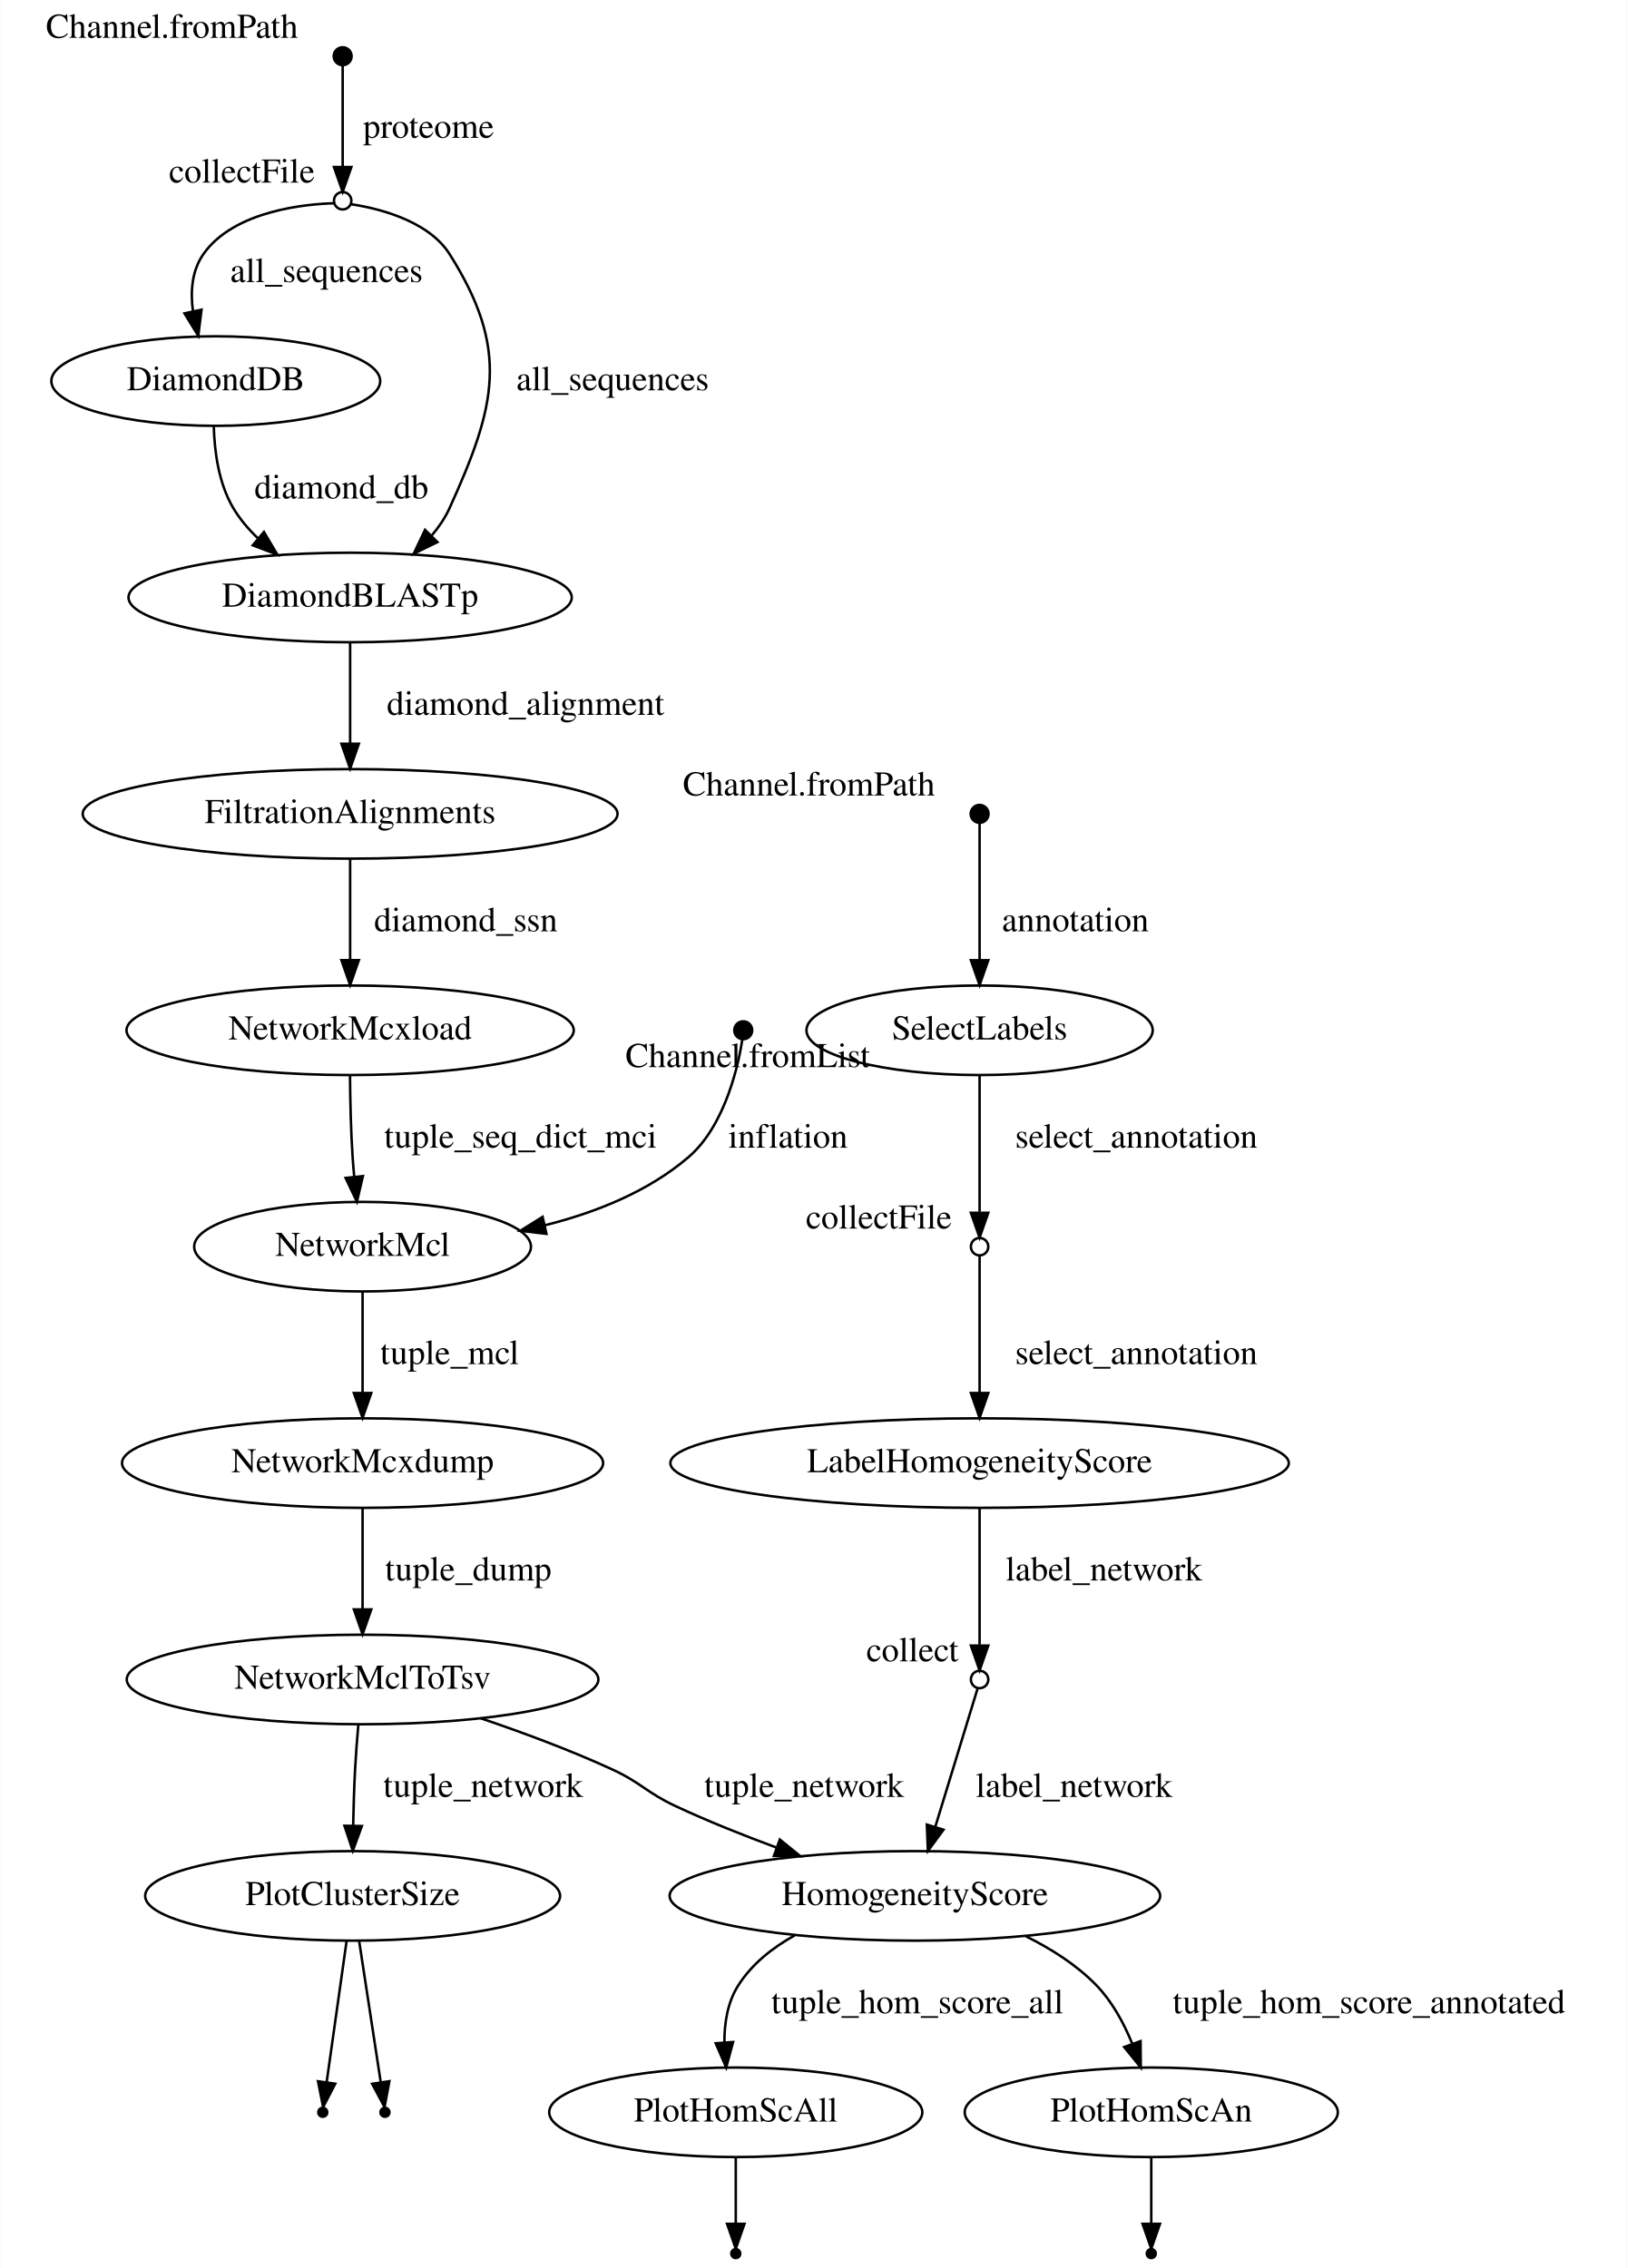
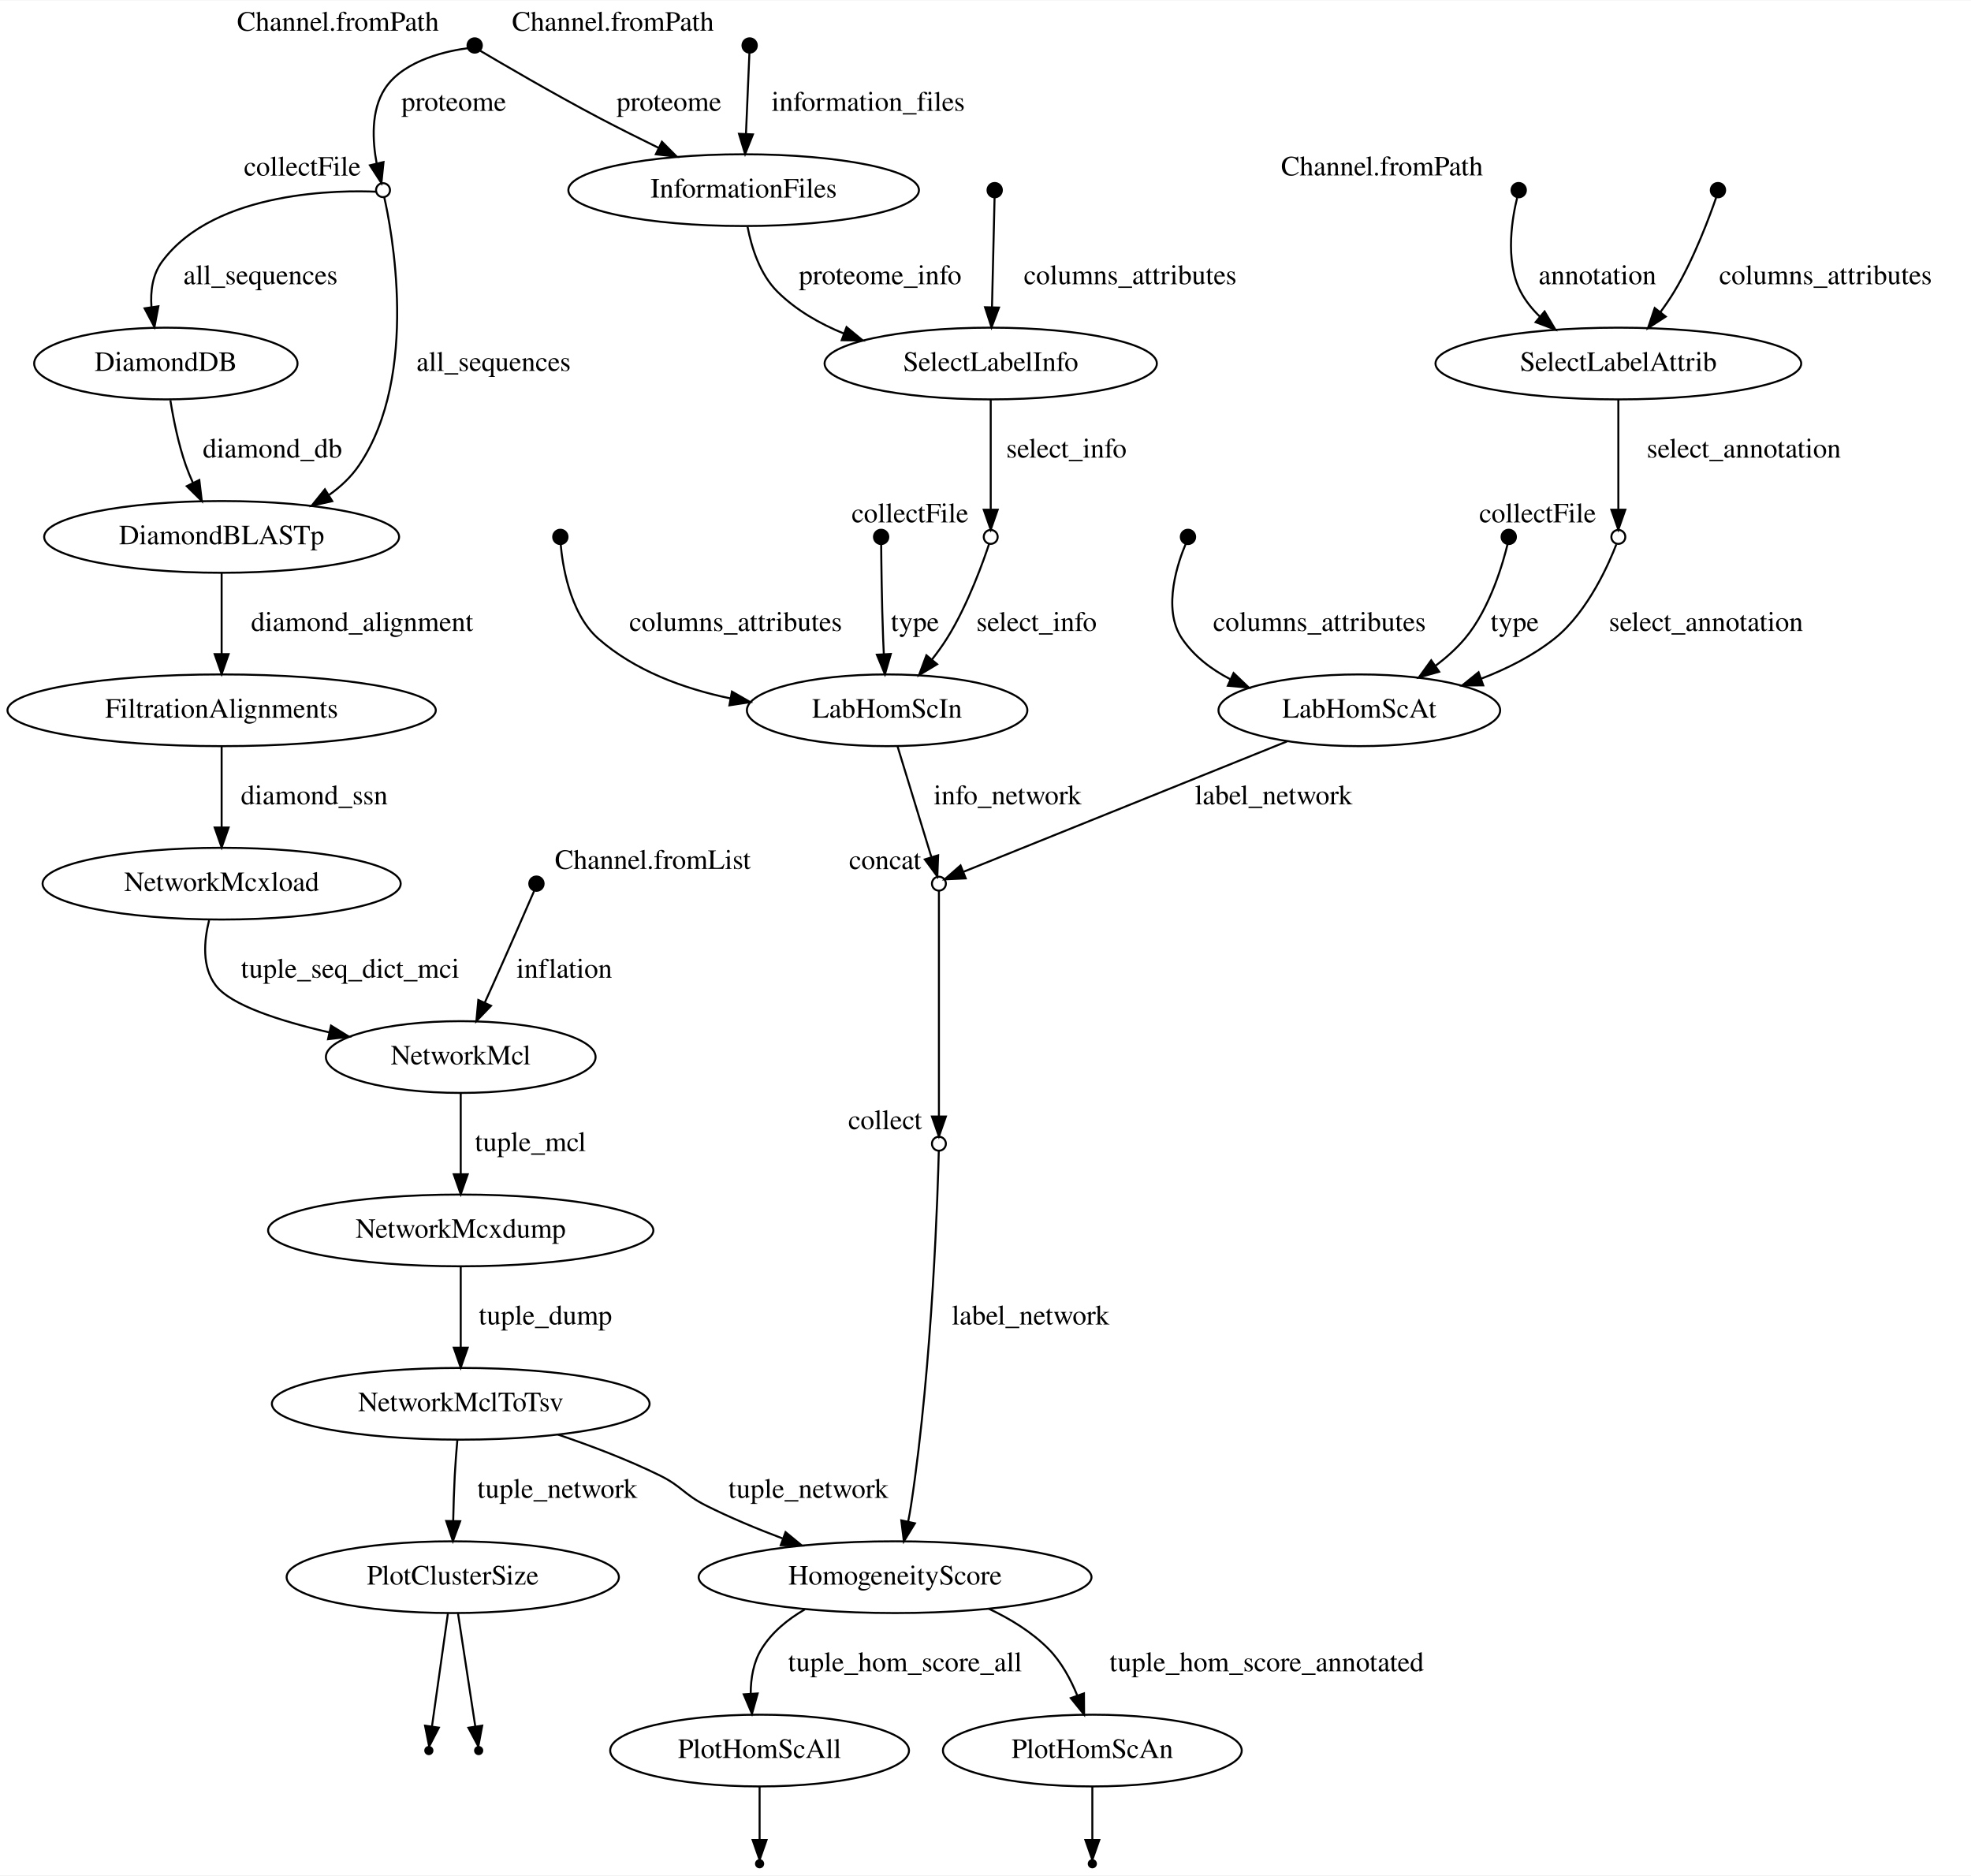
- <svg xmlns="http://www.w3.org/2000/svg" width="654pt" height="912pt" viewBox="0.00 0.00 653.60 911.80">
-   <g id="graph0" class="graph" transform="scale(1 1) rotate(0) translate(4 907.8)">
-     <polygon fill="white" stroke="transparent" points="-4,4 -4,-907.8 649.6,-907.8 649.6,4 -4,4" />
+ <svg xmlns="http://www.w3.org/2000/svg" width="989pt" height="941pt" viewBox="0.00 0.00 989.24 940.80">
+   <g id="graph0" class="graph" transform="scale(1 1) rotate(0) translate(4 936.8)">
+     <polygon fill="white" stroke="transparent" points="-4,4 -4,-936.8 985.24,-936.8 985.24,4 -4,4" />
    <g id="node1" class="node">
-       <ellipse fill="black" stroke="black" cx="133.6" cy="-885.2" rx="3.6" ry="3.6" />
-       <text text-anchor="middle" x="65" y="-892.6" font-family="Times,serif" font-size="14.00">Channel.fromPath</text>
+       <ellipse fill="black" stroke="black" cx="234.24" cy="-914.2" rx="3.6" ry="3.6" />
+       <text text-anchor="middle" x="165.64" y="-921.6" font-family="Times,serif" font-size="14.00">Channel.fromPath</text>
    </g>
    <g id="node2" class="node">
-       <ellipse fill="none" stroke="black" cx="133.6" cy="-827.1" rx="3.5" ry="3.5" />
-       <text text-anchor="middle" x="93.1" y="-834.4" font-family="Times,serif" font-size="14.00">collectFile</text>
+       <ellipse fill="none" stroke="black" cx="188.24" cy="-841.6" rx="3.5" ry="3.5" />
+       <text text-anchor="middle" x="147.74" y="-848.9" font-family="Times,serif" font-size="14.00">collectFile</text>
    </g>
    <g id="edge1" class="edge">
-       <path fill="none" stroke="black" d="M133.6,-881.49C133.6,-874.26 133.6,-854.13 133.6,-840.76" />
-       <polygon fill="black" stroke="black" points="137.1,-840.65 133.6,-830.65 130.1,-840.65 137.1,-840.65" />
-       <text text-anchor="middle" x="168.1" y="-852.4" font-family="Times,serif" font-size="14.00">proteome</text>
+       <path fill="none" stroke="black" d="M230.87,-912.84C222.17,-911.72 198.95,-907.4 189.24,-892.6 181.98,-881.54 183.01,-865.93 185.03,-855.11" />
+       <polygon fill="black" stroke="black" points="188.49,-855.7 187.42,-845.16 181.68,-854.06 188.49,-855.7" />
+       <text text-anchor="middle" x="223.74" y="-881.4" font-family="Times,serif" font-size="14.00">proteome</text>
+     </g>
+     <g id="node8" class="node">
+       <ellipse fill="none" stroke="black" cx="369.24" cy="-841.6" rx="87.99" ry="18" />
+       <text text-anchor="middle" x="369.24" y="-837.9" font-family="Times,serif" font-size="14.00">InformationFiles</text>
+     </g>
+     <g id="edge12" class="edge">
+       <path fill="none" stroke="black" d="M237.09,-911.5C245.93,-906.27 273.66,-889.98 297.24,-877.6 306.66,-872.66 316.88,-867.54 326.59,-862.8" />
+       <polygon fill="black" stroke="black" points="328.22,-865.89 335.69,-858.38 325.16,-859.6 328.22,-865.89" />
+       <text text-anchor="middle" x="331.74" y="-881.4" font-family="Times,serif" font-size="14.00">proteome</text>
+     </g>
+     <g id="node9" class="node">
+       <ellipse fill="none" stroke="black" cx="79.24" cy="-754.6" rx="66.09" ry="18" />
+       <text text-anchor="middle" x="79.24" y="-750.9" font-family="Times,serif" font-size="14.00">DiamondDB</text>
+     </g>
+     <g id="edge5" class="edge">
+       <path fill="none" stroke="black" d="M184.73,-840.81C168.92,-841.52 104,-842.1 77.24,-805.6 72.53,-799.17 71.45,-790.92 72.01,-782.99" />
+       <polygon fill="black" stroke="black" points="75.5,-783.33 73.51,-772.92 68.57,-782.29 75.5,-783.33" />
+       <text text-anchor="middle" x="126.74" y="-794.4" font-family="Times,serif" font-size="14.00">all_sequences</text>
+     </g>
+     <g id="node24" class="node">
+       <ellipse fill="none" stroke="black" cx="107.24" cy="-667.6" rx="89.08" ry="18" />
+       <text text-anchor="middle" x="107.24" y="-663.9" font-family="Times,serif" font-size="14.00">DiamondBLASTp</text>
+     </g>
+     <g id="edge23" class="edge">
+       <path fill="none" stroke="black" d="M188.85,-838.06C192.17,-823.43 206.99,-749.1 176.24,-703.6 172.3,-697.77 167.08,-692.86 161.27,-688.73" />
+       <polygon fill="black" stroke="black" points="162.76,-685.54 152.42,-683.24 159.07,-691.49 162.76,-685.54" />
+       <text text-anchor="middle" x="243.74" y="-750.9" font-family="Times,serif" font-size="14.00">all_sequences</text>
+     </g>
+     <g id="node3" class="node">
+       <ellipse fill="black" stroke="black" cx="758.24" cy="-841.6" rx="3.6" ry="3.6" />
+       <text text-anchor="middle" x="689.64" y="-849" font-family="Times,serif" font-size="14.00">Channel.fromPath</text>
+     </g>
+     <g id="node4" class="node">
+       <ellipse fill="none" stroke="black" cx="808.24" cy="-754.6" rx="91.78" ry="18" />
+       <text text-anchor="middle" x="808.24" y="-750.9" font-family="Times,serif" font-size="14.00">SelectLabelAttrib</text>
+     </g>
+     <g id="edge2" class="edge">
+       <path fill="none" stroke="black" d="M757.44,-837.67C755.42,-829.6 750.82,-806.57 759.24,-790.6 761.68,-785.98 765.03,-781.83 768.85,-778.14" />
+       <polygon fill="black" stroke="black" points="771.22,-780.72 776.64,-771.62 766.73,-775.35 771.22,-780.72" />
+       <text text-anchor="middle" x="797.74" y="-794.4" font-family="Times,serif" font-size="14.00">annotation</text>
+     </g>
+     <g id="node11" class="node">
+       <ellipse fill="none" stroke="black" cx="808.24" cy="-667.6" rx="3.5" ry="3.5" />
+       <text text-anchor="middle" x="767.74" y="-674.9" font-family="Times,serif" font-size="14.00">collectFile</text>
+     </g>
+     <g id="edge7" class="edge">
+       <path fill="none" stroke="black" d="M808.24,-736.4C808.24,-720.21 808.24,-696.31 808.24,-681.64" />
+       <polygon fill="black" stroke="black" points="811.74,-681.24 808.24,-671.24 804.74,-681.24 811.74,-681.24" />
+       <text text-anchor="middle" x="871.24" y="-707.4" font-family="Times,serif" font-size="14.00">select_annotation</text>
+     </g>
+     <g id="node5" class="node">
+       <ellipse fill="black" stroke="black" cx="265.24" cy="-493.6" rx="3.6" ry="3.6" />
+       <text text-anchor="middle" x="323.64" y="-501" font-family="Times,serif" font-size="14.00">Channel.fromList</text>
+     </g>
+     <g id="node6" class="node">
+       <ellipse fill="none" stroke="black" cx="227.24" cy="-406.6" rx="67.69" ry="18" />
+       <text text-anchor="middle" x="227.24" y="-402.9" font-family="Times,serif" font-size="14.00">NetworkMcl</text>
+     </g>
+     <g id="edge3" class="edge">
+       <path fill="none" stroke="black" d="M264.06,-489.88C260.79,-482.36 251.31,-460.6 243.24,-442.6 241.97,-439.77 240.63,-436.81 239.29,-433.86" />
+       <polygon fill="black" stroke="black" points="242.44,-432.31 235.1,-424.67 236.07,-435.22 242.44,-432.31" />
+       <text text-anchor="middle" x="279.24" y="-446.4" font-family="Times,serif" font-size="14.00">inflation</text>
+     </g>
+     <g id="node27" class="node">
+       <ellipse fill="none" stroke="black" cx="227.24" cy="-319.6" rx="96.68" ry="18" />
+       <text text-anchor="middle" x="227.24" y="-315.9" font-family="Times,serif" font-size="14.00">NetworkMcxdump</text>
+     </g>
+     <g id="edge27" class="edge">
+       <path fill="none" stroke="black" d="M227.24,-388.4C227.24,-376.76 227.24,-361.15 227.24,-347.84" />
+       <polygon fill="black" stroke="black" points="230.74,-347.78 227.24,-337.78 223.74,-347.78 230.74,-347.78" />
+       <text text-anchor="middle" x="262.24" y="-359.4" font-family="Times,serif" font-size="14.00">tuple_mcl</text>
    </g>
    <g id="node7" class="node">
-       <ellipse fill="none" stroke="black" cx="82.6" cy="-754.6" rx="66.09" ry="18" />
-       <text text-anchor="middle" x="82.6" y="-750.9" font-family="Times,serif" font-size="14.00">DiamondDB</text>
+       <ellipse fill="black" stroke="black" cx="372.24" cy="-914.2" rx="3.6" ry="3.6" />
+       <text text-anchor="middle" x="303.64" y="-921.6" font-family="Times,serif" font-size="14.00">Channel.fromPath</text>
    </g>
    <g id="edge4" class="edge">
-       <path fill="none" stroke="black" d="M130.03,-826.08C119.76,-825.8 90.05,-823.42 77.6,-805.6 72.96,-798.96 72.34,-790.57 73.44,-782.56" />
-       <polygon fill="black" stroke="black" points="76.86,-783.3 75.57,-772.78 70.02,-781.81 76.86,-783.3" />
-       <text text-anchor="middle" x="127.1" y="-794.4" font-family="Times,serif" font-size="14.00">all_sequences</text>
+       <path fill="none" stroke="black" d="M372.13,-910.52C371.84,-903.85 371.08,-885.9 370.41,-870.13" />
+       <polygon fill="black" stroke="black" points="373.89,-869.57 369.97,-859.73 366.9,-869.87 373.89,-869.57" />
+       <text text-anchor="middle" x="431.74" y="-881.4" font-family="Times,serif" font-size="14.00">information_files</text>
+     </g>
+     <g id="node16" class="node">
+       <ellipse fill="none" stroke="black" cx="493.24" cy="-754.6" rx="83.39" ry="18" />
+       <text text-anchor="middle" x="493.24" y="-750.9" font-family="Times,serif" font-size="14.00">SelectLabelInfo</text>
+     </g>
+     <g id="edge13" class="edge">
+       <path fill="none" stroke="black" d="M371.19,-823.24C373.25,-812.53 377.5,-799.24 386.24,-790.6 395.55,-781.4 407.3,-774.62 419.59,-769.62" />
+       <polygon fill="black" stroke="black" points="420.88,-772.88 429.05,-766.14 418.46,-766.31 420.88,-772.88" />
+       <text text-anchor="middle" x="437.74" y="-794.4" font-family="Times,serif" font-size="14.00">proteome_info</text>
+     </g>
+     <g id="edge22" class="edge">
+       <path fill="none" stroke="black" d="M81.51,-736.16C83.08,-726.41 85.56,-714.13 89.24,-703.6 90.27,-700.66 91.5,-697.66 92.83,-694.72" />
+       <polygon fill="black" stroke="black" points="96.03,-696.14 97.28,-685.62 89.74,-693.06 96.03,-696.14" />
+       <text text-anchor="middle" x="132.74" y="-707.4" font-family="Times,serif" font-size="14.00">diamond_db</text>
+     </g>
+     <g id="node10" class="node">
+       <ellipse fill="black" stroke="black" cx="858.24" cy="-841.6" rx="3.6" ry="3.6" />
+     </g>
+     <g id="edge6" class="edge">
+       <path fill="none" stroke="black" d="M857.29,-837.77C854.6,-829.93 846.46,-807.47 836.24,-790.6 834.17,-787.18 831.8,-783.72 829.34,-780.38" />
+       <polygon fill="black" stroke="black" points="832.03,-778.14 823.13,-772.39 826.5,-782.44 832.03,-778.14" />
+       <text text-anchor="middle" x="912.24" y="-794.4" font-family="Times,serif" font-size="14.00">columns_attributes</text>
    </g>
    <g id="node12" class="node">
-       <ellipse fill="none" stroke="black" cx="136.6" cy="-667.6" rx="89.08" ry="18" />
-       <text text-anchor="middle" x="136.6" y="-663.9" font-family="Times,serif" font-size="14.00">DiamondBLASTp</text>
+       <ellipse fill="none" stroke="black" cx="678.24" cy="-580.6" rx="70.69" ry="18" />
+       <text text-anchor="middle" x="678.24" y="-576.9" font-family="Times,serif" font-size="14.00">LabHomScAt</text>
+     </g>
+     <g id="edge8" class="edge">
+       <path fill="none" stroke="black" d="M807.24,-663.88C804.06,-655.57 793.34,-630.21 776.24,-616.6 765.43,-608 752.34,-601.41 739.3,-596.41" />
+       <polygon fill="black" stroke="black" points="740.43,-593.1 729.84,-593.04 738.08,-599.69 740.43,-593.1" />
+       <text text-anchor="middle" x="852.24" y="-620.4" font-family="Times,serif" font-size="14.00">select_annotation</text>
+     </g>
+     <g id="node15" class="node">
+       <ellipse fill="none" stroke="black" cx="467.24" cy="-493.6" rx="3.5" ry="3.5" />
+       <text text-anchor="middle" x="440.24" y="-500.9" font-family="Times,serif" font-size="14.00">concat</text>
+     </g>
+     <g id="edge11" class="edge">
+       <path fill="none" stroke="black" d="M641.97,-564.99C593.7,-545.54 510.83,-512.16 479.61,-499.58" />
+       <polygon fill="black" stroke="black" points="480.7,-496.25 470.12,-495.76 478.09,-502.74 480.7,-496.25" />
+       <text text-anchor="middle" x="635.24" y="-533.4" font-family="Times,serif" font-size="14.00">label_network</text>
+     </g>
+     <g id="node13" class="node">
+       <ellipse fill="black" stroke="black" cx="592.24" cy="-667.6" rx="3.6" ry="3.6" />
+     </g>
+     <g id="edge9" class="edge">
+       <path fill="none" stroke="black" d="M591.09,-664.03C587.73,-656.13 578.86,-631.84 589.24,-616.6 595.26,-607.76 603.89,-601.15 613.43,-596.22" />
+       <polygon fill="black" stroke="black" points="615.13,-599.29 622.8,-591.97 612.24,-592.91 615.13,-599.29" />
+       <text text-anchor="middle" x="658.24" y="-620.4" font-family="Times,serif" font-size="14.00">columns_attributes</text>
+     </g>
+     <g id="node14" class="node">
+       <ellipse fill="black" stroke="black" cx="753.24" cy="-667.6" rx="3.6" ry="3.6" />
    </g>
    <g id="edge10" class="edge">
-       <path fill="none" stroke="black" d="M136.84,-825.71C145.2,-824.5 167.51,-820.01 176.6,-805.6 200.79,-767.26 195.33,-744.88 176.6,-703.6 174.8,-699.63 172.3,-695.93 169.42,-692.54" />
-       <polygon fill="black" stroke="black" points="171.69,-689.86 162.17,-685.21 166.71,-694.78 171.69,-689.86" />
-       <text text-anchor="middle" x="242.1" y="-750.9" font-family="Times,serif" font-size="14.00">all_sequences</text>
-     </g>
-     <g id="node3" class="node">
-       <ellipse fill="black" stroke="black" cx="389.6" cy="-580.6" rx="3.6" ry="3.6" />
-       <text text-anchor="middle" x="321" y="-588" font-family="Times,serif" font-size="14.00">Channel.fromPath</text>
-     </g>
-     <g id="node4" class="node">
-       <ellipse fill="none" stroke="black" cx="389.6" cy="-493.6" rx="69.59" ry="18" />
-       <text text-anchor="middle" x="389.6" y="-489.9" font-family="Times,serif" font-size="14.00">SelectLabels</text>
-     </g>
-     <g id="edge2" class="edge">
-       <path fill="none" stroke="black" d="M389.6,-576.77C389.6,-568.28 389.6,-542.35 389.6,-521.87" />
-       <polygon fill="black" stroke="black" points="393.1,-521.77 389.6,-511.77 386.1,-521.77 393.1,-521.77" />
-       <text text-anchor="middle" x="428.1" y="-533.4" font-family="Times,serif" font-size="14.00">annotation</text>
-     </g>
-     <g id="node8" class="node">
-       <ellipse fill="none" stroke="black" cx="389.6" cy="-406.6" rx="3.5" ry="3.5" />
-       <text text-anchor="middle" x="349.1" y="-413.9" font-family="Times,serif" font-size="14.00">collectFile</text>
-     </g>
-     <g id="edge5" class="edge">
-       <path fill="none" stroke="black" d="M389.6,-475.4C389.6,-459.21 389.6,-435.31 389.6,-420.64" />
-       <polygon fill="black" stroke="black" points="393.1,-420.24 389.6,-410.24 386.1,-420.24 393.1,-420.24" />
-       <text text-anchor="middle" x="452.6" y="-446.4" font-family="Times,serif" font-size="14.00">select_annotation</text>
-     </g>
-     <g id="node5" class="node">
-       <ellipse fill="black" stroke="black" cx="294.6" cy="-493.6" rx="3.6" ry="3.6" />
-       <text text-anchor="middle" x="296.4" y="-478.8" font-family="Times,serif" font-size="14.00">Channel.fromList</text>
-     </g>
-     <g id="node6" class="node">
-       <ellipse fill="none" stroke="black" cx="141.6" cy="-406.6" rx="67.69" ry="18" />
-       <text text-anchor="middle" x="141.6" y="-402.9" font-family="Times,serif" font-size="14.00">NetworkMcl</text>
-     </g>
-     <g id="edge3" class="edge">
-       <path fill="none" stroke="black" d="M294.23,-489.84C292.93,-481.39 287.86,-455.69 272.6,-442.6 256.47,-428.78 235.44,-420.35 214.96,-415.23" />
-       <polygon fill="black" stroke="black" points="215.5,-411.76 204.98,-412.98 213.96,-418.59 215.5,-411.76" />
-       <text text-anchor="middle" x="312.6" y="-446.4" font-family="Times,serif" font-size="14.00">inflation</text>
-     </g>
-     <g id="node15" class="node">
-       <ellipse fill="none" stroke="black" cx="141.6" cy="-319.6" rx="96.68" ry="18" />
-       <text text-anchor="middle" x="141.6" y="-315.9" font-family="Times,serif" font-size="14.00">NetworkMcxdump</text>
+       <path fill="none" stroke="black" d="M752.66,-664.04C750.78,-656.17 744.21,-631.97 731.24,-616.6 727.04,-611.62 721.96,-607.08 716.62,-603.03" />
+       <polygon fill="black" stroke="black" points="718.32,-599.95 708.12,-597.1 714.32,-605.69 718.32,-599.95" />
+       <text text-anchor="middle" x="756.24" y="-620.4" font-family="Times,serif" font-size="14.00">type</text>
+     </g>
+     <g id="node22" class="node">
+       <ellipse fill="none" stroke="black" cx="467.24" cy="-363.1" rx="3.5" ry="3.5" />
+       <text text-anchor="middle" x="440.24" y="-370.4" font-family="Times,serif" font-size="14.00">collect</text>
+     </g>
+     <g id="edge20" class="edge">
+       <path fill="none" stroke="black" d="M467.24,-489.92C467.24,-475.41 467.24,-406 467.24,-376.94" />
+       <polygon fill="black" stroke="black" points="470.74,-376.77 467.24,-366.77 463.74,-376.77 470.74,-376.77" />
+     </g>
+     <g id="node18" class="node">
+       <ellipse fill="none" stroke="black" cx="493.24" cy="-667.6" rx="3.5" ry="3.5" />
+       <text text-anchor="middle" x="452.74" y="-674.9" font-family="Times,serif" font-size="14.00">collectFile</text>
+     </g>
+     <g id="edge15" class="edge">
+       <path fill="none" stroke="black" d="M493.24,-736.4C493.24,-720.21 493.24,-696.31 493.24,-681.64" />
+       <polygon fill="black" stroke="black" points="496.74,-681.24 493.24,-671.24 489.74,-681.24 496.74,-681.24" />
+       <text text-anchor="middle" x="531.24" y="-707.4" font-family="Times,serif" font-size="14.00">select_info</text>
+     </g>
+     <g id="node17" class="node">
+       <ellipse fill="black" stroke="black" cx="495.24" cy="-841.6" rx="3.6" ry="3.6" />
    </g>
    <g id="edge14" class="edge">
-       <path fill="none" stroke="black" d="M141.6,-388.4C141.6,-376.76 141.6,-361.15 141.6,-347.84" />
-       <polygon fill="black" stroke="black" points="145.1,-347.78 141.6,-337.78 138.1,-347.78 145.1,-347.78" />
-       <text text-anchor="middle" x="176.6" y="-359.4" font-family="Times,serif" font-size="14.00">tuple_mcl</text>
-     </g>
-     <g id="edge9" class="edge">
-       <path fill="none" stroke="black" d="M81.8,-736.31C82.08,-726.14 83.79,-713.4 89.6,-703.6 92.25,-699.12 95.73,-695.03 99.58,-691.36" />
-       <polygon fill="black" stroke="black" points="101.96,-693.93 107.36,-684.81 97.46,-688.57 101.96,-693.93" />
-       <text text-anchor="middle" x="133.1" y="-707.4" font-family="Times,serif" font-size="14.00">diamond_db</text>
-     </g>
-     <g id="node9" class="node">
-       <ellipse fill="none" stroke="black" cx="389.6" cy="-319.6" rx="124.28" ry="18" />
-       <text text-anchor="middle" x="389.6" y="-315.9" font-family="Times,serif" font-size="14.00">LabelHomogeneityScore</text>
-     </g>
-     <g id="edge6" class="edge">
-       <path fill="none" stroke="black" d="M389.6,-402.77C389.6,-394.28 389.6,-368.35 389.6,-347.87" />
-       <polygon fill="black" stroke="black" points="393.1,-347.77 389.6,-337.77 386.1,-347.77 393.1,-347.77" />
-       <text text-anchor="middle" x="452.6" y="-359.4" font-family="Times,serif" font-size="14.00">select_annotation</text>
-     </g>
-     <g id="node10" class="node">
-       <ellipse fill="none" stroke="black" cx="389.6" cy="-232.6" rx="3.5" ry="3.5" />
-       <text text-anchor="middle" x="362.6" y="-239.9" font-family="Times,serif" font-size="14.00">collect</text>
-     </g>
-     <g id="edge7" class="edge">
-       <path fill="none" stroke="black" d="M389.6,-301.4C389.6,-285.21 389.6,-261.31 389.6,-246.64" />
-       <polygon fill="black" stroke="black" points="393.1,-246.24 389.6,-236.24 386.1,-246.24 393.1,-246.24" />
-       <text text-anchor="middle" x="439.6" y="-272.4" font-family="Times,serif" font-size="14.00">label_network</text>
-     </g>
-     <g id="node11" class="node">
-       <ellipse fill="none" stroke="black" cx="363.6" cy="-145.6" rx="98.58" ry="18" />
-       <text text-anchor="middle" x="363.6" y="-141.9" font-family="Times,serif" font-size="14.00">HomogeneityScore</text>
-     </g>
-     <g id="edge8" class="edge">
-       <path fill="none" stroke="black" d="M388.85,-229.15C386.36,-221.01 378.16,-194.21 371.78,-173.33" />
-       <polygon fill="black" stroke="black" points="375.09,-172.21 368.82,-163.67 368.4,-174.25 375.09,-172.21" />
-       <text text-anchor="middle" x="427.6" y="-185.4" font-family="Times,serif" font-size="14.00">label_network</text>
-     </g>
-     <g id="node17" class="node">
-       <ellipse fill="none" stroke="black" cx="291.6" cy="-58.6" rx="74.99" ry="18" />
-       <text text-anchor="middle" x="291.6" y="-54.9" font-family="Times,serif" font-size="14.00">PlotHomScAll</text>
+       <path fill="none" stroke="black" d="M495.17,-837.77C494.97,-829.28 494.36,-803.35 493.88,-782.87" />
+       <polygon fill="black" stroke="black" points="497.38,-782.68 493.64,-772.77 490.38,-782.85 497.38,-782.68" />
+       <text text-anchor="middle" x="563.24" y="-794.4" font-family="Times,serif" font-size="14.00">columns_attributes</text>
+     </g>
+     <g id="node19" class="node">
+       <ellipse fill="none" stroke="black" cx="441.24" cy="-580.6" rx="70.39" ry="18" />
+       <text text-anchor="middle" x="441.24" y="-576.9" font-family="Times,serif" font-size="14.00">LabHomScIn</text>
+     </g>
+     <g id="edge16" class="edge">
+       <path fill="none" stroke="black" d="M492.46,-664.18C490.01,-656.74 481.95,-633.62 471.24,-616.6 468.99,-613.02 466.38,-609.42 463.67,-605.97" />
+       <polygon fill="black" stroke="black" points="466.35,-603.71 457.26,-598.26 460.96,-608.19 466.35,-603.71" />
+       <text text-anchor="middle" x="516.24" y="-620.4" font-family="Times,serif" font-size="14.00">select_info</text>
+     </g>
+     <g id="edge19" class="edge">
+       <path fill="none" stroke="black" d="M446.5,-562.4C451.51,-546.04 458.91,-521.82 463.39,-507.19" />
+       <polygon fill="black" stroke="black" points="466.85,-507.83 466.43,-497.24 460.16,-505.78 466.85,-507.83" />
+       <text text-anchor="middle" x="501.74" y="-533.4" font-family="Times,serif" font-size="14.00">info_network</text>
+     </g>
+     <g id="node20" class="node">
+       <ellipse fill="black" stroke="black" cx="277.24" cy="-667.6" rx="3.6" ry="3.6" />
    </g>
    <g id="edge17" class="edge">
-       <path fill="none" stroke="black" d="M315.24,-129.69C306.29,-124.73 298.06,-118.18 292.6,-109.6 288.32,-102.88 286.99,-94.55 287.03,-86.63" />
-       <polygon fill="black" stroke="black" points="290.52,-86.85 287.75,-76.62 283.54,-86.34 290.52,-86.85" />
-       <text text-anchor="middle" x="364.6" y="-98.4" font-family="Times,serif" font-size="14.00">tuple_hom_score_all</text>
-     </g>
-     <g id="node18" class="node">
-       <ellipse fill="none" stroke="black" cx="458.6" cy="-58.6" rx="74.99" ry="18" />
-       <text text-anchor="middle" x="458.6" y="-54.9" font-family="Times,serif" font-size="14.00">PlotHomScAn</text>
+       <path fill="none" stroke="black" d="M277.42,-663.83C278.13,-655.36 281.47,-629.61 296.24,-616.6 314.52,-600.5 338.94,-591.5 362.52,-586.57" />
+       <polygon fill="black" stroke="black" points="363.37,-589.97 372.56,-584.69 362.09,-583.09 363.37,-589.97" />
+       <text text-anchor="middle" x="365.24" y="-620.4" font-family="Times,serif" font-size="14.00">columns_attributes</text>
+     </g>
+     <g id="node21" class="node">
+       <ellipse fill="black" stroke="black" cx="438.24" cy="-667.6" rx="3.6" ry="3.6" />
    </g>
    <g id="edge18" class="edge">
-       <path fill="none" stroke="black" d="M408.2,-129.36C418.47,-124.29 428.68,-117.78 436.6,-109.6 442.88,-103.11 447.54,-94.52 450.9,-86.3" />
-       <polygon fill="black" stroke="black" points="454.3,-87.22 454.39,-76.62 447.71,-84.84 454.3,-87.22" />
-       <text text-anchor="middle" x="546.1" y="-98.4" font-family="Times,serif" font-size="14.00">tuple_hom_score_annotated</text>
-     </g>
-     <g id="node13" class="node">
-       <ellipse fill="none" stroke="black" cx="136.6" cy="-580.6" rx="107.48" ry="18" />
-       <text text-anchor="middle" x="136.6" y="-576.9" font-family="Times,serif" font-size="14.00">FiltrationAlignments</text>
-     </g>
-     <g id="edge11" class="edge">
-       <path fill="none" stroke="black" d="M136.6,-649.4C136.6,-637.76 136.6,-622.15 136.6,-608.84" />
-       <polygon fill="black" stroke="black" points="140.1,-608.78 136.6,-598.78 133.1,-608.78 140.1,-608.78" />
-       <text text-anchor="middle" x="207.1" y="-620.4" font-family="Times,serif" font-size="14.00">diamond_alignment</text>
-     </g>
-     <g id="node14" class="node">
-       <ellipse fill="none" stroke="black" cx="136.6" cy="-493.6" rx="89.88" ry="18" />
-       <text text-anchor="middle" x="136.6" y="-489.9" font-family="Times,serif" font-size="14.00">NetworkMcxload</text>
-     </g>
-     <g id="edge12" class="edge">
-       <path fill="none" stroke="black" d="M136.6,-562.4C136.6,-550.76 136.6,-535.15 136.6,-521.84" />
-       <polygon fill="black" stroke="black" points="140.1,-521.78 136.6,-511.78 133.1,-521.78 140.1,-521.78" />
-       <text text-anchor="middle" x="183.1" y="-533.4" font-family="Times,serif" font-size="14.00">diamond_ssn</text>
-     </g>
-     <g id="edge13" class="edge">
-       <path fill="none" stroke="black" d="M136.55,-475.46C136.62,-465.8 136.87,-453.52 137.6,-442.6 137.77,-440.04 137.99,-437.37 138.25,-434.71" />
-       <polygon fill="black" stroke="black" points="141.74,-434.98 139.33,-424.66 134.78,-434.23 141.74,-434.98" />
-       <text text-anchor="middle" x="205.1" y="-446.4" font-family="Times,serif" font-size="14.00">tuple_seq_dict_mci</text>
-     </g>
-     <g id="node16" class="node">
-       <ellipse fill="none" stroke="black" cx="141.6" cy="-232.6" rx="94.78" ry="18" />
-       <text text-anchor="middle" x="141.6" y="-228.9" font-family="Times,serif" font-size="14.00">NetworkMclToTsv</text>
-     </g>
-     <g id="edge15" class="edge">
-       <path fill="none" stroke="black" d="M141.6,-301.4C141.6,-289.76 141.6,-274.15 141.6,-260.84" />
-       <polygon fill="black" stroke="black" points="145.1,-260.78 141.6,-250.78 138.1,-260.78 145.1,-260.78" />
-       <text text-anchor="middle" x="184.1" y="-272.4" font-family="Times,serif" font-size="14.00">tuple_dump</text>
-     </g>
-     <g id="edge16" class="edge">
-       <path fill="none" stroke="black" d="M189.12,-216.99C205.96,-211.29 224.88,-204.27 241.6,-196.6 253.73,-191.04 255.51,-187.24 267.6,-181.6 280.41,-175.63 294.54,-169.98 307.93,-165.04" />
-       <polygon fill="black" stroke="black" points="309.31,-168.26 317.53,-161.57 306.93,-161.68 309.31,-168.26" />
-       <text text-anchor="middle" x="319.1" y="-185.4" font-family="Times,serif" font-size="14.00">tuple_network</text>
-     </g>
-     <g id="node21" class="node">
-       <ellipse fill="none" stroke="black" cx="137.6" cy="-145.6" rx="83.39" ry="18" />
-       <text text-anchor="middle" x="137.6" y="-141.9" font-family="Times,serif" font-size="14.00">PlotClusterSize</text>
+       <path fill="none" stroke="black" d="M438.26,-663.89C438.32,-656.37 438.54,-634.65 439.24,-616.6 439.34,-614.05 439.46,-611.39 439.59,-608.73" />
+       <polygon fill="black" stroke="black" points="443.09,-608.86 440.14,-598.68 436.1,-608.48 443.09,-608.86" />
+       <text text-anchor="middle" x="455.24" y="-620.4" font-family="Times,serif" font-size="14.00">type</text>
+     </g>
+     <g id="node23" class="node">
+       <ellipse fill="none" stroke="black" cx="445.24" cy="-145.6" rx="98.58" ry="18" />
+       <text text-anchor="middle" x="445.24" y="-141.9" font-family="Times,serif" font-size="14.00">HomogeneityScore</text>
    </g>
    <g id="edge21" class="edge">
-       <path fill="none" stroke="black" d="M139.91,-214.53C139.41,-208.83 138.91,-202.45 138.6,-196.6 138.21,-189.26 137.97,-181.31 137.82,-173.95" />
-       <polygon fill="black" stroke="black" points="141.32,-173.68 137.67,-163.73 134.32,-173.79 141.32,-173.68" />
-       <text text-anchor="middle" x="190.1" y="-185.4" font-family="Times,serif" font-size="14.00">tuple_network</text>
-     </g>
-     <g id="node19" class="node">
-       <ellipse fill="black" stroke="black" cx="291.6" cy="-1.8" rx="1.8" ry="1.8" />
-     </g>
-     <g id="edge19" class="edge">
-       <path fill="none" stroke="black" d="M291.6,-40.56C291.6,-31.87 291.6,-21.56 291.6,-13.9" />
-       <polygon fill="black" stroke="black" points="295.1,-13.76 291.6,-3.76 288.1,-13.76 295.1,-13.76" />
-     </g>
-     <g id="node20" class="node">
-       <ellipse fill="black" stroke="black" cx="458.6" cy="-1.8" rx="1.8" ry="1.8" />
-     </g>
-     <g id="edge20" class="edge">
-       <path fill="none" stroke="black" d="M458.6,-40.56C458.6,-31.87 458.6,-21.56 458.6,-13.9" />
-       <polygon fill="black" stroke="black" points="462.1,-13.76 458.6,-3.76 455.1,-13.76 462.1,-13.76" />
-     </g>
-     <g id="node22" class="node">
-       <ellipse fill="black" stroke="black" cx="125.6" cy="-58.6" rx="1.8" ry="1.8" />
-     </g>
-     <g id="edge22" class="edge">
-       <path fill="none" stroke="black" d="M135.17,-127.4C132.79,-110.52 129.22,-85.26 127.18,-70.82" />
-       <polygon fill="black" stroke="black" points="130.62,-70.09 125.75,-60.68 123.69,-71.07 130.62,-70.09" />
-     </g>
-     <g id="node23" class="node">
-       <ellipse fill="black" stroke="black" cx="150.6" cy="-58.6" rx="1.8" ry="1.8" />
-     </g>
-     <g id="edge23" class="edge">
-       <path fill="none" stroke="black" d="M140.23,-127.4C142.81,-110.52 146.68,-85.26 148.88,-70.82" />
-       <polygon fill="black" stroke="black" points="152.38,-71.1 150.43,-60.68 145.46,-70.04 152.38,-71.1" />
+       <path fill="none" stroke="black" d="M467.18,-359.54C466.8,-343.36 464.21,-253.69 453.24,-181.6 452.83,-178.92 452.33,-176.14 451.78,-173.37" />
+       <polygon fill="black" stroke="black" points="455.2,-172.62 449.65,-163.59 448.36,-174.11 455.2,-172.62" />
+       <text text-anchor="middle" x="513.24" y="-272.4" font-family="Times,serif" font-size="14.00">label_network</text>
+     </g>
+     <g id="node29" class="node">
+       <ellipse fill="none" stroke="black" cx="377.24" cy="-58.6" rx="74.99" ry="18" />
+       <text text-anchor="middle" x="377.24" y="-54.9" font-family="Times,serif" font-size="14.00">PlotHomScAll</text>
+     </g>
+     <g id="edge30" class="edge">
+       <path fill="none" stroke="black" d="M399.9,-129.4C391.32,-124.44 383.42,-117.97 378.24,-109.6 374.15,-103 372.8,-94.92 372.77,-87.19" />
+       <polygon fill="black" stroke="black" points="376.27,-87.24 373.41,-77.04 369.28,-86.8 376.27,-87.24" />
+       <text text-anchor="middle" x="450.24" y="-98.4" font-family="Times,serif" font-size="14.00">tuple_hom_score_all</text>
+     </g>
+     <g id="node30" class="node">
+       <ellipse fill="none" stroke="black" cx="544.24" cy="-58.6" rx="74.99" ry="18" />
+       <text text-anchor="middle" x="544.24" y="-54.9" font-family="Times,serif" font-size="14.00">PlotHomScAn</text>
+     </g>
+     <g id="edge31" class="edge">
+       <path fill="none" stroke="black" d="M492.27,-129.76C503.1,-124.67 513.88,-118.06 522.24,-109.6 528.66,-103.1 533.36,-94.42 536.73,-86.11" />
+       <polygon fill="black" stroke="black" points="540.03,-87.28 540.1,-76.68 533.44,-84.92 540.03,-87.28" />
+       <text text-anchor="middle" x="631.74" y="-98.4" font-family="Times,serif" font-size="14.00">tuple_hom_score_annotated</text>
+     </g>
+     <g id="node25" class="node">
+       <ellipse fill="none" stroke="black" cx="107.24" cy="-580.6" rx="107.48" ry="18" />
+       <text text-anchor="middle" x="107.24" y="-576.9" font-family="Times,serif" font-size="14.00">FiltrationAlignments</text>
+     </g>
+     <g id="edge24" class="edge">
+       <path fill="none" stroke="black" d="M107.24,-649.4C107.24,-637.76 107.24,-622.15 107.24,-608.84" />
+       <polygon fill="black" stroke="black" points="110.74,-608.78 107.24,-598.78 103.74,-608.78 110.74,-608.78" />
+       <text text-anchor="middle" x="177.74" y="-620.4" font-family="Times,serif" font-size="14.00">diamond_alignment</text>
+     </g>
+     <g id="node26" class="node">
+       <ellipse fill="none" stroke="black" cx="107.24" cy="-493.6" rx="89.88" ry="18" />
+       <text text-anchor="middle" x="107.24" y="-489.9" font-family="Times,serif" font-size="14.00">NetworkMcxload</text>
+     </g>
+     <g id="edge25" class="edge">
+       <path fill="none" stroke="black" d="M107.24,-562.4C107.24,-550.76 107.24,-535.15 107.24,-521.84" />
+       <polygon fill="black" stroke="black" points="110.74,-521.78 107.24,-511.78 103.74,-521.78 110.74,-521.78" />
+       <text text-anchor="middle" x="153.74" y="-533.4" font-family="Times,serif" font-size="14.00">diamond_ssn</text>
+     </g>
+     <g id="edge26" class="edge">
+       <path fill="none" stroke="black" d="M100.94,-475.22C98.34,-464.77 97.32,-451.76 104.24,-442.6 111.71,-432.71 136.07,-424.78 161.16,-419" />
+       <polygon fill="black" stroke="black" points="162.14,-422.37 171.16,-416.8 160.64,-415.53 162.14,-422.37" />
+       <text text-anchor="middle" x="171.74" y="-446.4" font-family="Times,serif" font-size="14.00">tuple_seq_dict_mci</text>
+     </g>
+     <g id="node28" class="node">
+       <ellipse fill="none" stroke="black" cx="227.24" cy="-232.6" rx="94.78" ry="18" />
+       <text text-anchor="middle" x="227.24" y="-228.9" font-family="Times,serif" font-size="14.00">NetworkMclToTsv</text>
+     </g>
+     <g id="edge28" class="edge">
+       <path fill="none" stroke="black" d="M227.24,-301.4C227.24,-289.76 227.24,-274.15 227.24,-260.84" />
+       <polygon fill="black" stroke="black" points="230.74,-260.78 227.24,-250.78 223.74,-260.78 230.74,-260.78" />
+       <text text-anchor="middle" x="269.74" y="-272.4" font-family="Times,serif" font-size="14.00">tuple_dump</text>
+     </g>
+     <g id="edge29" class="edge">
+       <path fill="none" stroke="black" d="M276.01,-217.16C292.62,-211.55 311.07,-204.56 327.24,-196.6 338.19,-191.21 339.33,-187.08 350.24,-181.6 362.38,-175.5 375.85,-169.9 388.74,-165.04" />
+       <polygon fill="black" stroke="black" points="390.27,-168.21 398.45,-161.48 387.86,-161.64 390.27,-168.21" />
+       <text text-anchor="middle" x="401.74" y="-185.4" font-family="Times,serif" font-size="14.00">tuple_network</text>
+     </g>
+     <g id="node33" class="node">
+       <ellipse fill="none" stroke="black" cx="223.24" cy="-145.6" rx="83.39" ry="18" />
+       <text text-anchor="middle" x="223.24" y="-141.9" font-family="Times,serif" font-size="14.00">PlotClusterSize</text>
+     </g>
+     <g id="edge34" class="edge">
+       <path fill="none" stroke="black" d="M225.55,-214.53C225.05,-208.83 224.55,-202.45 224.24,-196.6 223.85,-189.26 223.61,-181.31 223.46,-173.95" />
+       <polygon fill="black" stroke="black" points="226.96,-173.68 223.31,-163.73 219.96,-173.79 226.96,-173.68" />
+       <text text-anchor="middle" x="275.74" y="-185.4" font-family="Times,serif" font-size="14.00">tuple_network</text>
+     </g>
+     <g id="node31" class="node">
+       <ellipse fill="black" stroke="black" cx="377.24" cy="-1.8" rx="1.8" ry="1.8" />
+     </g>
+     <g id="edge32" class="edge">
+       <path fill="none" stroke="black" d="M377.24,-40.56C377.24,-31.87 377.24,-21.56 377.24,-13.9" />
+       <polygon fill="black" stroke="black" points="380.74,-13.76 377.24,-3.76 373.74,-13.76 380.74,-13.76" />
+     </g>
+     <g id="node32" class="node">
+       <ellipse fill="black" stroke="black" cx="544.24" cy="-1.8" rx="1.8" ry="1.8" />
+     </g>
+     <g id="edge33" class="edge">
+       <path fill="none" stroke="black" d="M544.24,-40.56C544.24,-31.87 544.24,-21.56 544.24,-13.9" />
+       <polygon fill="black" stroke="black" points="547.74,-13.76 544.24,-3.76 540.74,-13.76 547.74,-13.76" />
+     </g>
+     <g id="node34" class="node">
+       <ellipse fill="black" stroke="black" cx="211.24" cy="-58.6" rx="1.8" ry="1.8" />
+     </g>
+     <g id="edge35" class="edge">
+       <path fill="none" stroke="black" d="M220.81,-127.4C218.43,-110.52 214.86,-85.26 212.82,-70.82" />
+       <polygon fill="black" stroke="black" points="216.26,-70.09 211.39,-60.68 209.33,-71.07 216.26,-70.09" />
+     </g>
+     <g id="node35" class="node">
+       <ellipse fill="black" stroke="black" cx="236.24" cy="-58.6" rx="1.8" ry="1.8" />
+     </g>
+     <g id="edge36" class="edge">
+       <path fill="none" stroke="black" d="M225.87,-127.4C228.45,-110.52 232.32,-85.26 234.53,-70.82" />
+       <polygon fill="black" stroke="black" points="238.02,-71.1 236.07,-60.68 231.1,-70.04 238.02,-71.1" />
    </g>
  </g>
</svg>
